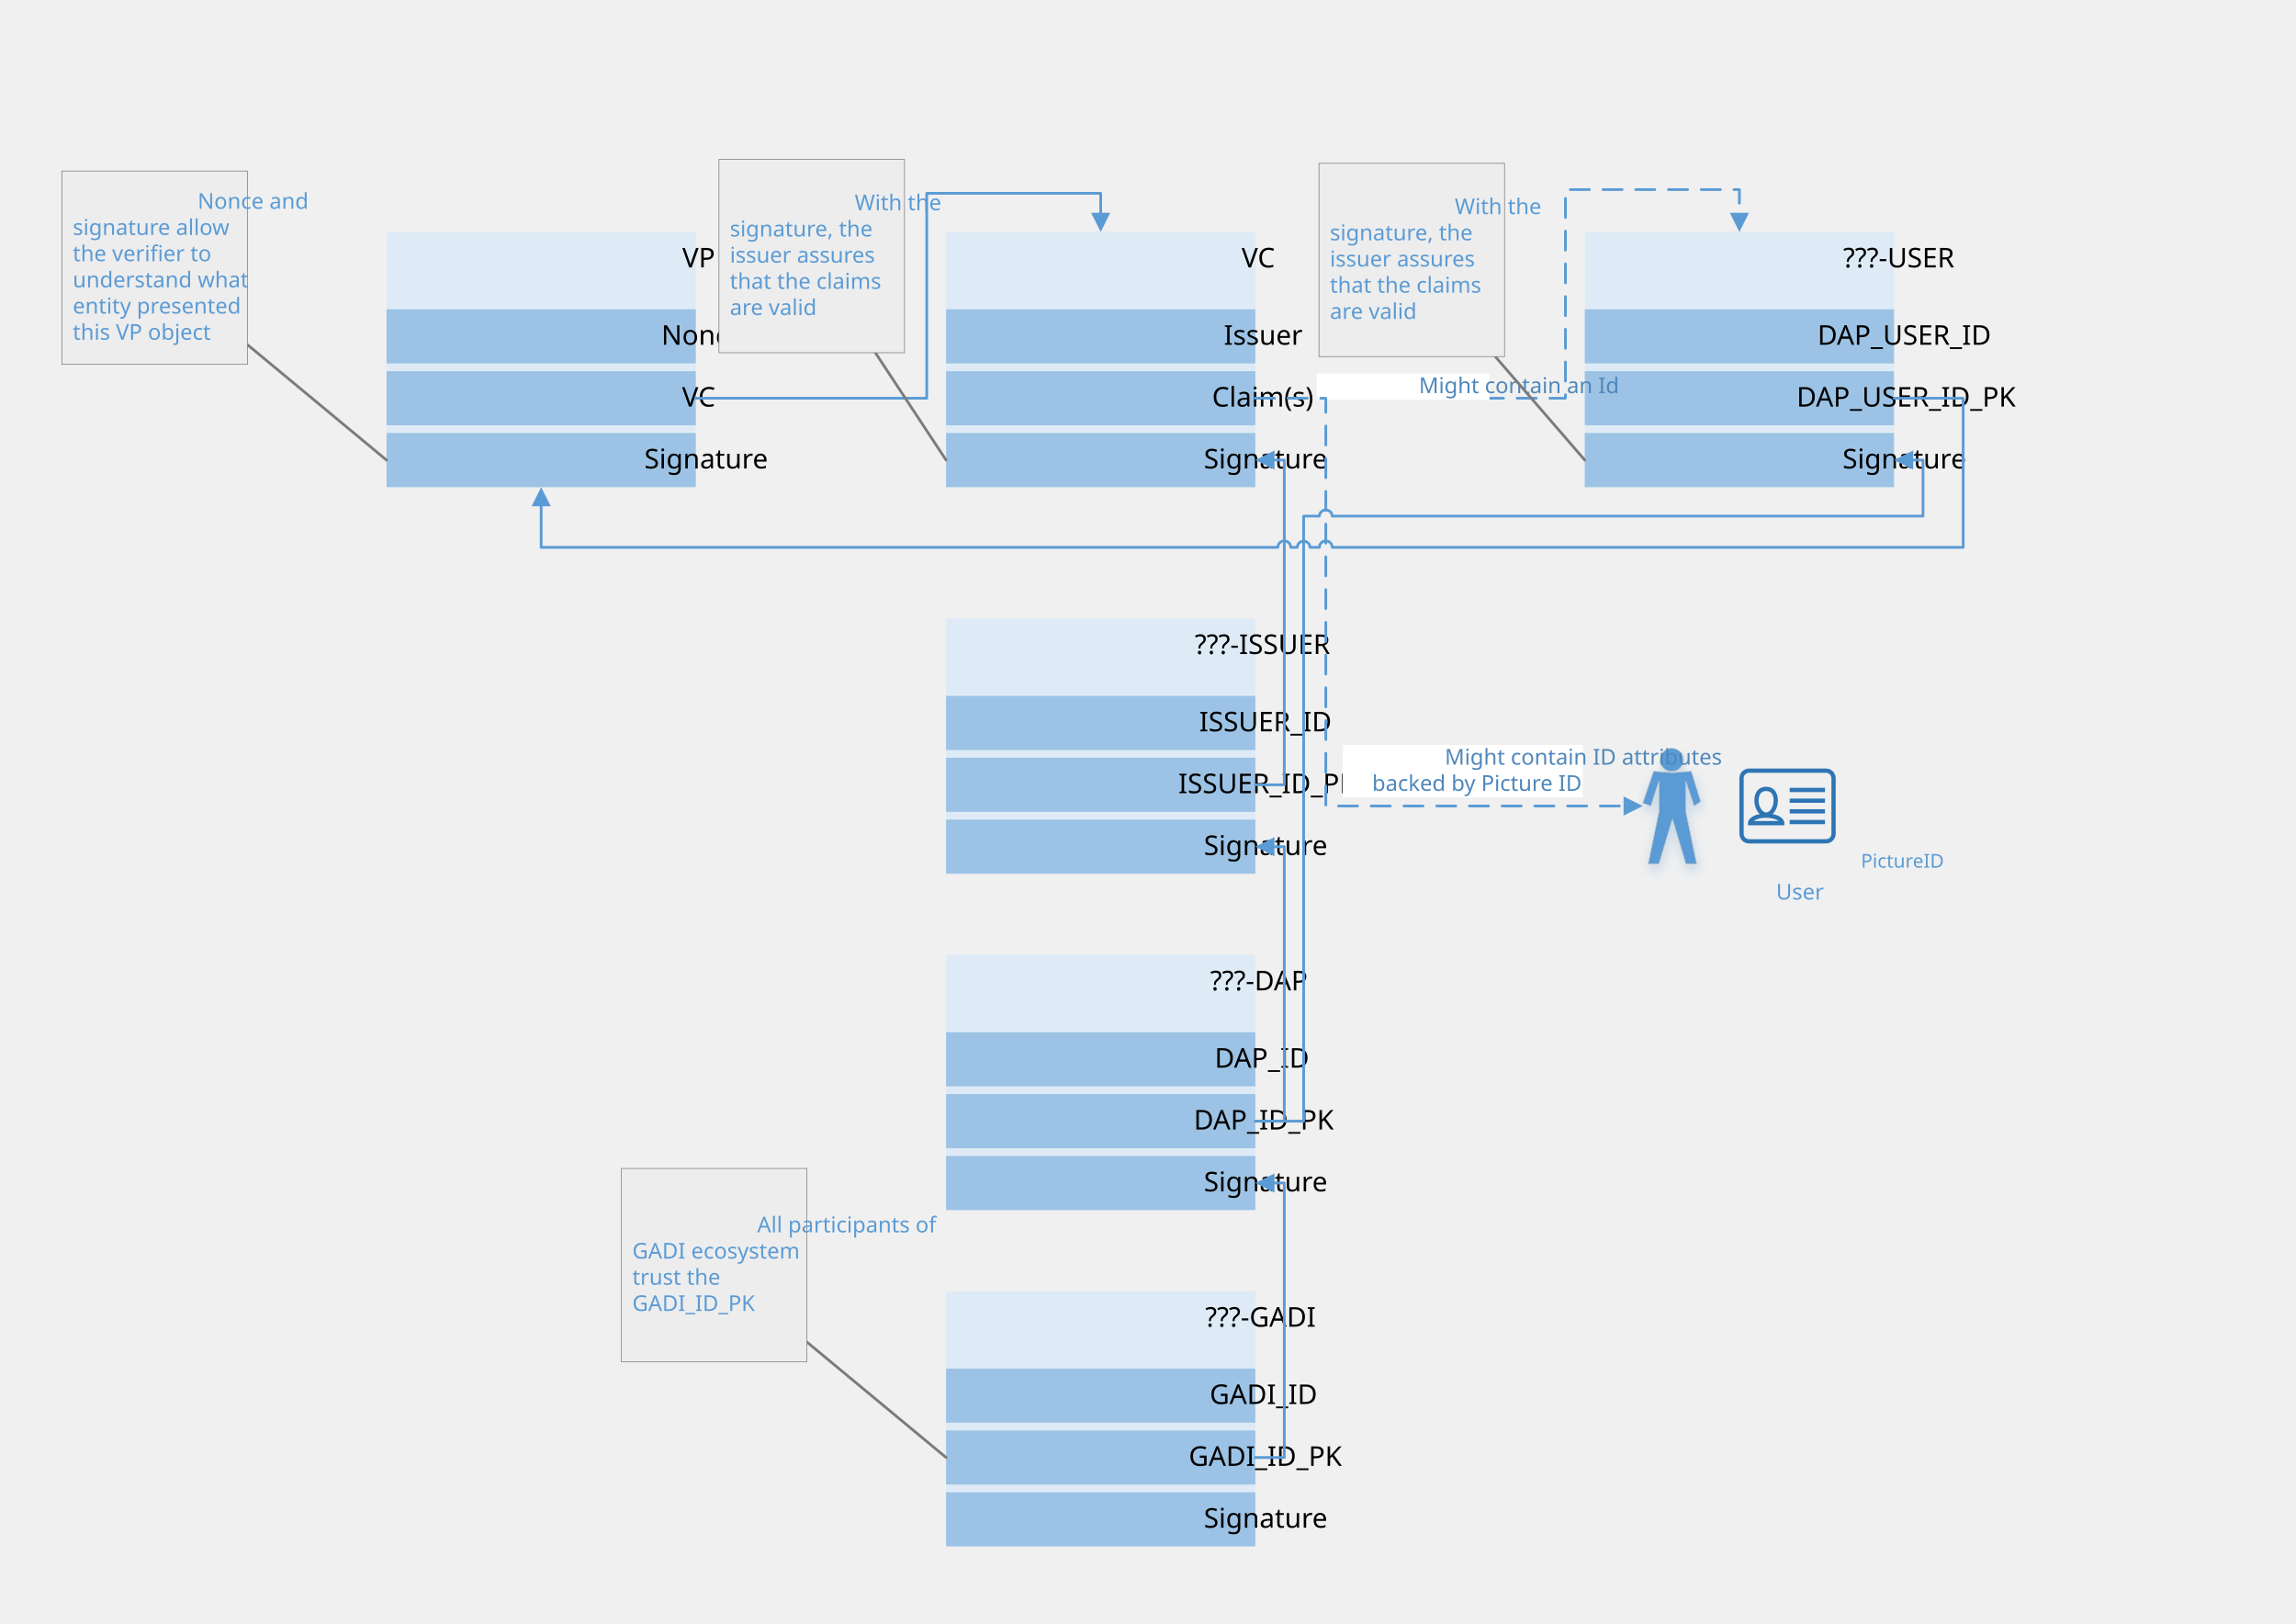
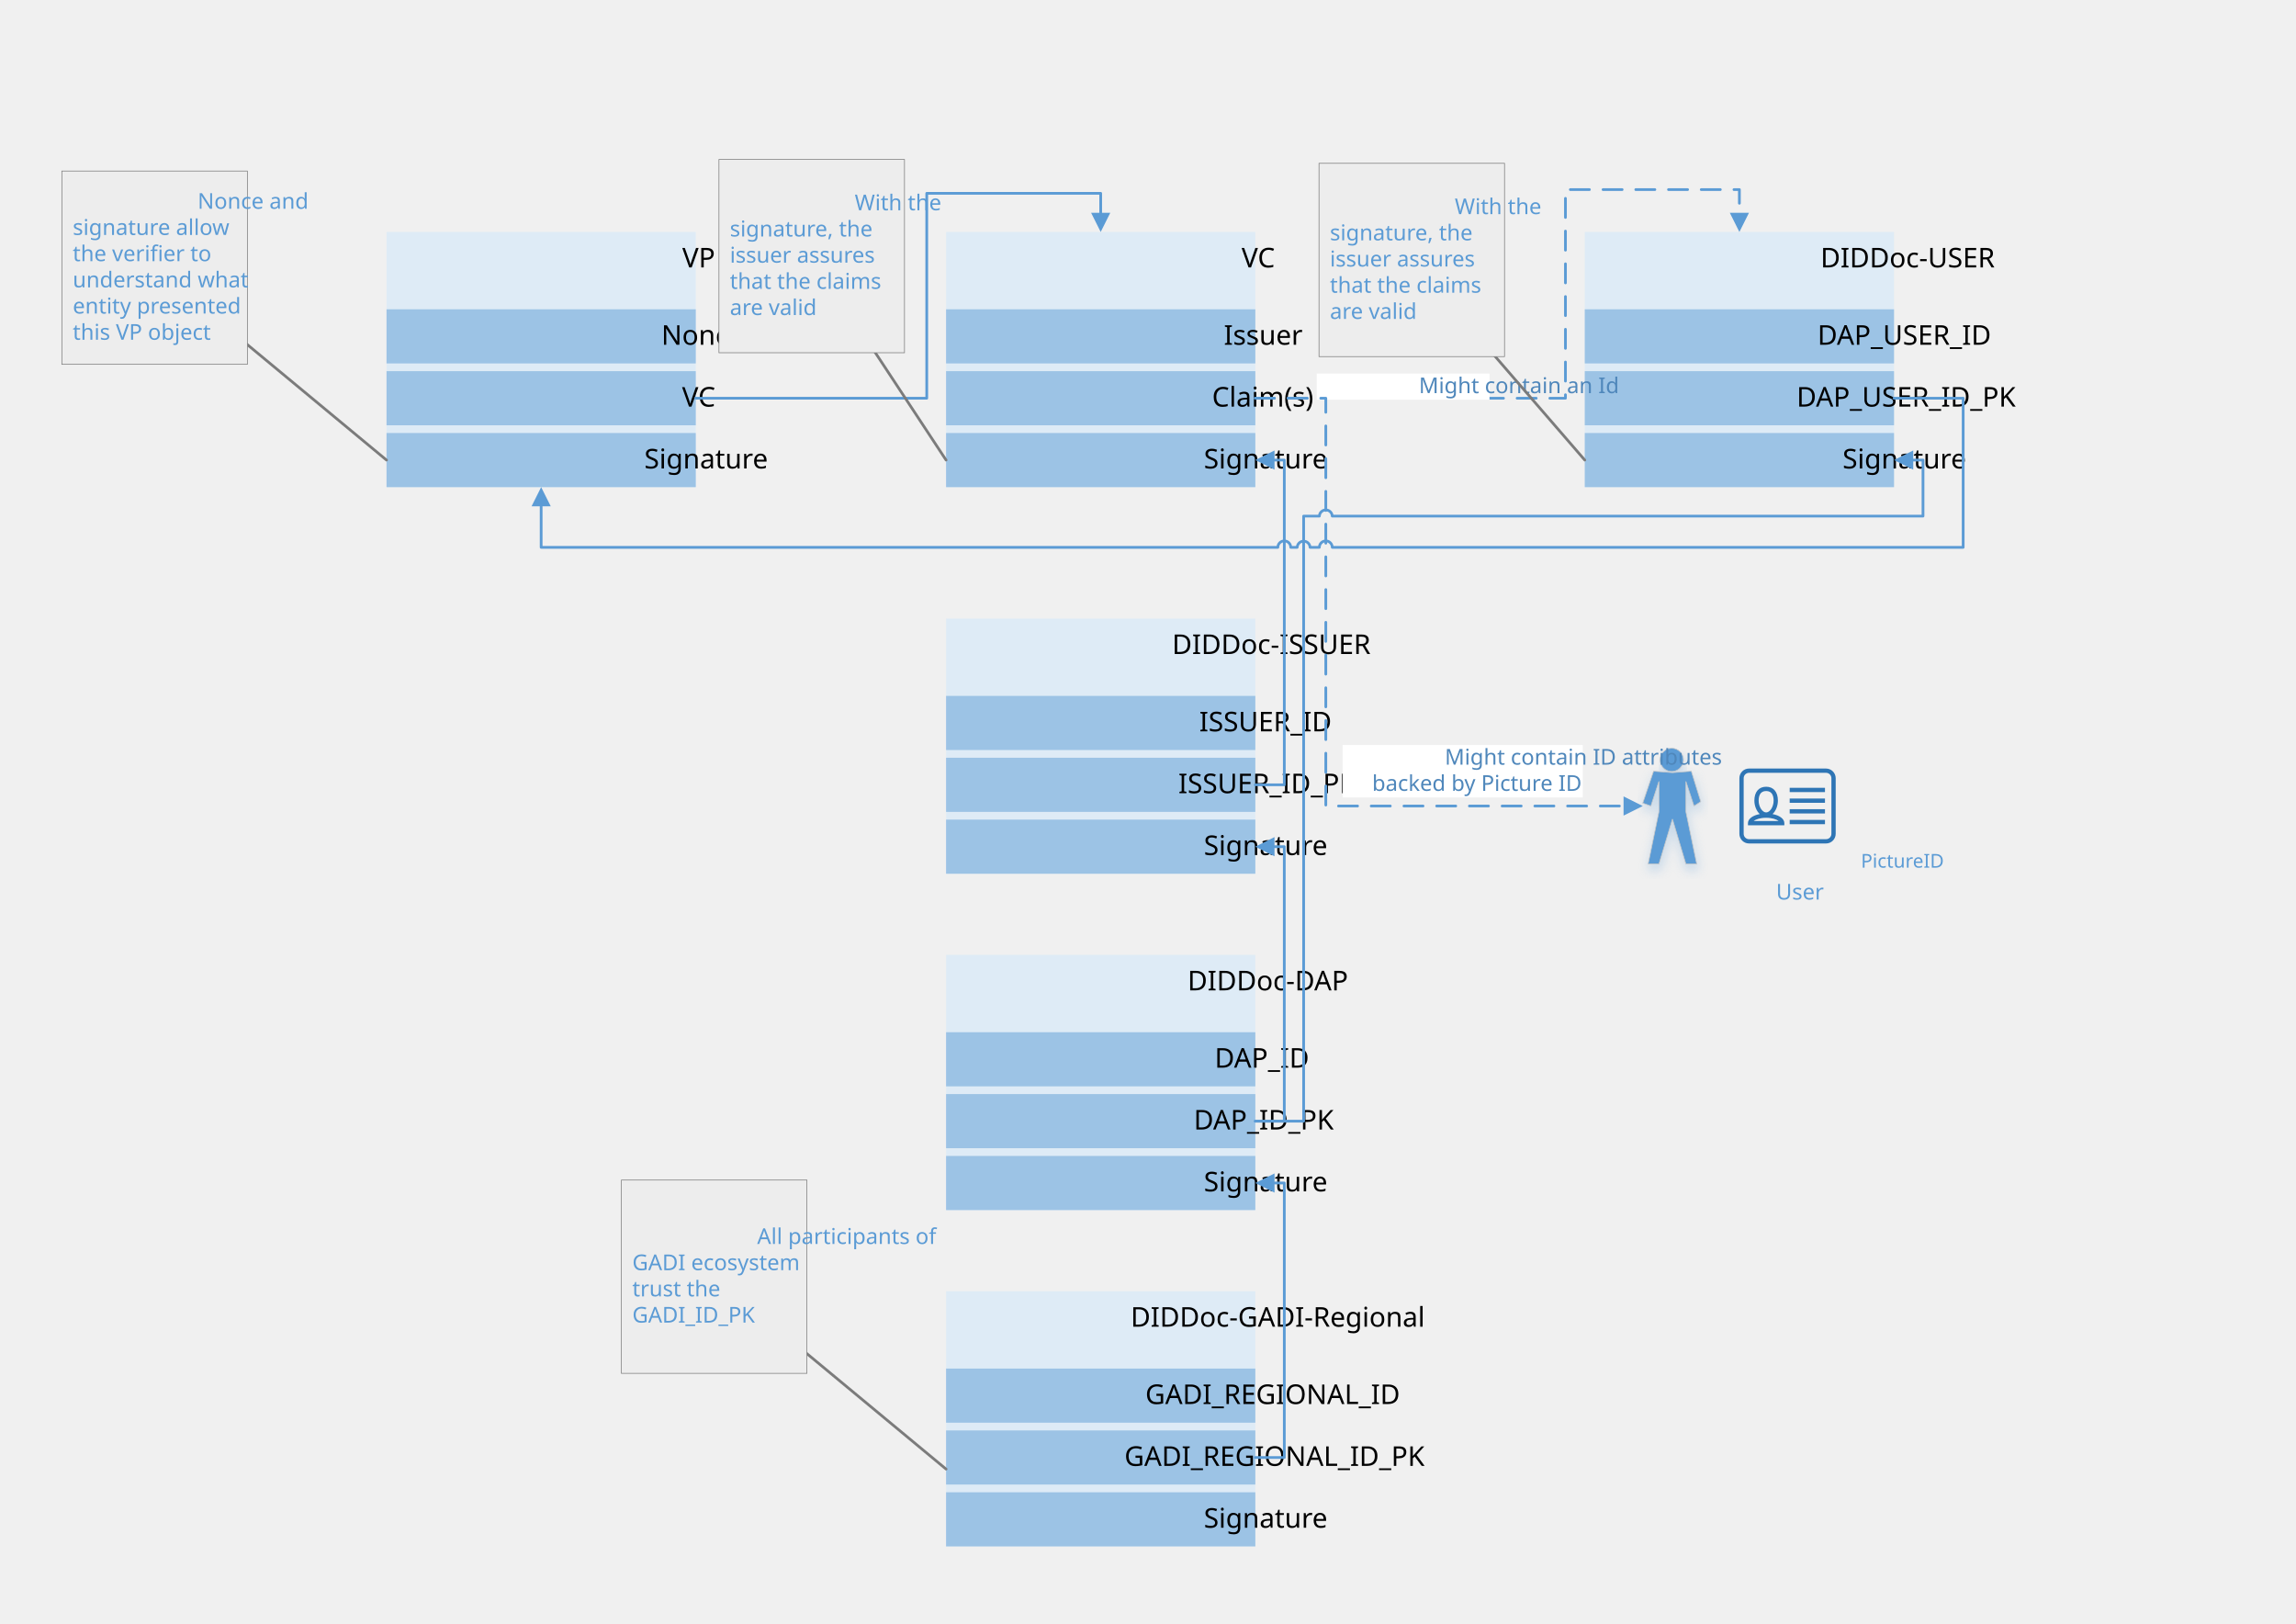
- <svg xmlns="http://www.w3.org/2000/svg" xmlns:ns1="http://schemas.microsoft.com/visio/2003/SVGExtensions/" xmlns:xlink="http://www.w3.org/1999/xlink" width="11.693in" height="8.268in" viewBox="0 0 841.89 595.276" xml:space="preserve" color-interpolation-filters="sRGB" class="st21">
+ <svg xmlns="http://www.w3.org/2000/svg" xmlns:ns1="http://schemas.microsoft.com/visio/2003/SVGExtensions/" xmlns:xlink="http://www.w3.org/1999/xlink" width="11.693in" height="8.268in" viewBox="0 0 841.89 595.276" xml:space="preserve" color-interpolation-filters="sRGB" class="st22">
  <ns1:documentProperties ns1:langID="1031" ns1:metric="true" ns1:viewMarkup="false">
    <ns1:userDefs>
      <ns1:ud ns1:nameU="msvSubprocessMaster" ns1:prompt="" ns1:val="VT4(Rectangle)" />
      <ns1:ud ns1:nameU="msvNoAutoConnect" ns1:val="VT0(1):26" />
    </ns1:userDefs>
  </ns1:documentProperties>
  <style type="text/css">
	
		.st1 {fill:#deebf6;stroke:none;stroke-width:0.25}
		.st2 {fill:#000000;font-family:Calibri;font-size:0.833em}
		.st3 {fill:#9cc3e5;stroke:none;stroke-width:0.25}
		.st4 {marker-end:url(#mrkr4-32);stroke:#5b9bd5;stroke-linecap:round;stroke-linejoin:round;stroke-width:1}
		.st5 {fill:#5b9bd5;fill-opacity:1;stroke:#5b9bd5;stroke-opacity:1;stroke-width:0.284}
		.st6 {stroke:#7b7b7b;stroke-linecap:round;stroke-linejoin:round;stroke-width:1}
		.st7 {fill:#ededed;stroke:#7b7b7b;stroke-width:0.25}
		.st8 {fill:#5b9bd5;font-family:Calibri;font-size:0.667em}
		.st9 {font-size:1em}
		.st10 {marker-end:url(#mrkr4-32);stroke:#5b9bd5;stroke-dasharray:7,5;stroke-linecap:round;stroke-linejoin:round;stroke-width:1}
		.st11 {fill:#ffffff;stroke:none;stroke-linecap:butt;stroke-width:7.2}
		.st12 {fill:#4f87bb;font-family:Calibri;font-size:0.667em}
		.st13 {visibility:visible}
		.st14 {fill:#5b9bd5;fill-opacity:0.22;filter:url(#filter_2);stroke:#5b9bd5;stroke-opacity:0.22}
		.st15 {fill:#5b9bd5;stroke:#c8c8c8;stroke-width:0.25}
		.st16 {fill:#5b9bd5;fill-opacity:0.22;filter:url(#filter_2);stroke:#5b9bd5;stroke-opacity:0.22;visibility:hidden}
		.st17 {fill:#5b9bd5;stroke:#c8c8c8;stroke-width:0.25;visibility:hidden}
- 		.st18 {fill:#2e75b5;stroke:none;stroke-linecap:butt;stroke-width:2.25}
- 		.st19 {fill:none;stroke:none;stroke-width:0.25}
- 		.st20 {fill:#5b9bd5;font-family:Calibri;font-size:0.583em}
- 		.st21 {fill:none;fill-rule:evenodd;font-size:12px;overflow:visible;stroke-linecap:square;stroke-miterlimit:3}
+ 		.st18 {fill:#ffffff;stroke:none;stroke-linecap:butt}
+ 		.st19 {fill:#2e75b5;stroke:none;stroke-linecap:butt;stroke-width:2.25}
+ 		.st20 {fill:none;stroke:none;stroke-width:0.25}
+ 		.st21 {fill:#5b9bd5;font-family:Calibri;font-size:0.583em}
+ 		.st22 {fill:none;fill-rule:evenodd;font-size:12px;overflow:visible;stroke-linecap:square;stroke-miterlimit:3}
	
	</style>
  <defs id="Markers">
    <g id="lend4">
      <path d="M 2 1 L 0 0 L 2 -1 L 2 1 " style="stroke:none" />
    </g>
    <marker id="mrkr4-32" class="st5" ns1:arrowType="4" ns1:arrowSize="2" ns1:setback="7.04" refX="-7.04" orient="auto" markerUnits="strokeWidth" overflow="visible">
      <use xlink:href="#lend4" transform="scale(-3.52,-3.52) " />
    </marker>
  </defs>
  <defs id="Filters">
    <filter id="filter_2">
      <feGaussianBlur stdDeviation="2" />
    </filter>
  </defs>
  <g ns1:mID="0" ns1:index="1" ns1:groupContext="foregroundPage">
    <ns1:userDefs>
      <ns1:ud ns1:nameU="msvThemeOrder" ns1:val="VT0(0):26" />
    </ns1:userDefs>
    <ns1:pageProperties ns1:drawingScale="0.0393701" ns1:pageScale="0.0393701" ns1:drawingUnits="24" ns1:shadowOffsetX="8.50394" ns1:shadowOffsetY="-8.50394" />
    <ns1:layer ns1:name="Verbinder" ns1:index="0" />
    <ns1:layer ns1:name="Flussdiagramm" ns1:index="1" />
    <g id="group5-1" transform="translate(141.732,-416.693)" ns1:mID="5" ns1:groupContext="group">
      <g id="shape1-2" ns1:mID="1" ns1:groupContext="shape">
        <ns1:userDefs>
          <ns1:ud ns1:nameU="visVersion" ns1:val="VT0(15):26" />
        </ns1:userDefs>
        <ns1:textBlock ns1:margins="rect(4,4,4,4)" ns1:tabSpace="42.5197" ns1:verticalAlign="0" />
        <ns1:textRect cx="56.693" cy="548.504" width="113.39" height="93.543" />
        <rect x="0" y="501.732" width="113.386" height="93.543" class="st1" />
        <text x="51.27" y="514.73" class="st2" ns1:langID="1031">
          <ns1:paragraph ns1:horizAlign="1" />
          <ns1:tabList />VP</text>
      </g>
      <g id="shape2-5" ns1:mID="2" ns1:groupContext="shape" transform="translate(5.59552E-014,-45.3543)">
        <ns1:userDefs>
          <ns1:ud ns1:nameU="visVersion" ns1:val="VT0(15):26" />
        </ns1:userDefs>
        <ns1:textBlock ns1:margins="rect(4,4,4,4)" ns1:tabSpace="42.5197" ns1:verticalAlign="0" />
        <ns1:textRect cx="56.693" cy="585.354" width="113.39" height="19.843" />
        <rect x="0" y="575.433" width="113.386" height="19.843" class="st3" />
        <text x="43.6" y="588.43" class="st2" ns1:langID="1031">
          <ns1:paragraph ns1:horizAlign="1" />
          <ns1:tabList />Nonce</text>
      </g>
      <g id="shape3-8" ns1:mID="3" ns1:groupContext="shape" transform="translate(1.59872E-014,-22.6772)">
        <ns1:userDefs>
          <ns1:ud ns1:nameU="visVersion" ns1:val="VT0(15):26" />
        </ns1:userDefs>
        <ns1:textBlock ns1:margins="rect(4,4,4,4)" ns1:tabSpace="42.5197" ns1:verticalAlign="0" />
        <ns1:textRect cx="56.693" cy="585.354" width="113.39" height="19.843" />
        <rect x="0" y="575.433" width="113.386" height="19.843" class="st3" />
        <text x="51.19" y="588.43" class="st2" ns1:langID="1031">
          <ns1:paragraph ns1:horizAlign="1" />
          <ns1:tabList />VC</text>
      </g>
      <g id="shape4-11" ns1:mID="4" ns1:groupContext="shape">
        <ns1:userDefs>
          <ns1:ud ns1:nameU="visVersion" ns1:val="VT0(15):26" />
        </ns1:userDefs>
        <ns1:textBlock ns1:margins="rect(4,4,4,4)" ns1:tabSpace="42.5197" ns1:verticalAlign="0" />
        <ns1:textRect cx="56.693" cy="585.354" width="113.39" height="19.843" />
        <rect x="0" y="575.433" width="113.386" height="19.843" class="st3" />
        <text x="37.34" y="588.43" class="st2" ns1:langID="1031">
          <ns1:paragraph ns1:horizAlign="1" />
          <ns1:tabList />Signature</text>
      </g>
    </g>
    <g id="group6-14" transform="translate(346.907,-416.693)" ns1:mID="6" ns1:groupContext="group">
      <g id="shape7-15" ns1:mID="7" ns1:groupContext="shape">
        <ns1:userDefs>
          <ns1:ud ns1:nameU="visVersion" ns1:val="VT0(15):26" />
        </ns1:userDefs>
        <ns1:textBlock ns1:margins="rect(4,4,4,4)" ns1:tabSpace="42.5197" ns1:verticalAlign="0" />
        <ns1:textRect cx="56.693" cy="548.504" width="113.39" height="93.543" />
        <rect x="0" y="501.732" width="113.386" height="93.543" class="st1" />
        <text x="51.19" y="514.73" class="st2" ns1:langID="1031">
          <ns1:paragraph ns1:horizAlign="1" />
          <ns1:tabList />VC</text>
      </g>
      <g id="shape8-18" ns1:mID="8" ns1:groupContext="shape" transform="translate(5.59552E-014,-45.3543)">
        <ns1:userDefs>
          <ns1:ud ns1:nameU="visVersion" ns1:val="VT0(15):26" />
        </ns1:userDefs>
        <ns1:textBlock ns1:margins="rect(4,4,4,4)" ns1:tabSpace="42.5197" ns1:verticalAlign="0" />
        <ns1:textRect cx="56.693" cy="585.354" width="113.39" height="19.843" />
        <rect x="0" y="575.433" width="113.386" height="19.843" class="st3" />
        <text x="44.66" y="588.43" class="st2" ns1:langID="1031">
          <ns1:paragraph ns1:horizAlign="1" />
          <ns1:tabList />Issuer</text>
      </g>
      <g id="shape9-21" ns1:mID="9" ns1:groupContext="shape" transform="translate(1.59872E-014,-22.6772)">
        <ns1:userDefs>
          <ns1:ud ns1:nameU="visVersion" ns1:val="VT0(15):26" />
        </ns1:userDefs>
        <ns1:textBlock ns1:margins="rect(4,4,4,4)" ns1:tabSpace="42.5197" ns1:verticalAlign="0" />
        <ns1:textRect cx="56.693" cy="585.354" width="113.39" height="19.843" />
        <rect x="0" y="575.433" width="113.386" height="19.843" class="st3" />
        <text x="40.35" y="588.43" class="st2" ns1:langID="1031">
          <ns1:paragraph ns1:horizAlign="1" />
          <ns1:tabList />Claim(s)</text>
      </g>
      <g id="shape10-24" ns1:mID="10" ns1:groupContext="shape">
        <ns1:userDefs>
          <ns1:ud ns1:nameU="visVersion" ns1:val="VT0(15):26" />
        </ns1:userDefs>
        <ns1:textBlock ns1:margins="rect(4,4,4,4)" ns1:tabSpace="42.5197" ns1:verticalAlign="0" />
        <ns1:textRect cx="56.693" cy="585.354" width="113.39" height="19.843" />
        <rect x="0" y="575.433" width="113.386" height="19.843" class="st3" />
        <text x="37.34" y="588.43" class="st2" ns1:langID="1031">
          <ns1:paragraph ns1:horizAlign="1" />
          <ns1:tabList />Signature</text>
      </g>
    </g>
    <g id="shape11-27" ns1:mID="11" ns1:groupContext="shape" ns1:layerMember="0" transform="translate(255.118,-449.291)">
      <path d="M0 595.28 L84.7 595.28 L84.7 520.16 L148.48 520.16 L148.48 527.29" class="st4" />
    </g>
    <g id="group13-33" transform="translate(56.6929,-497.143)" ns1:mID="13" ns1:groupContext="group">
      <ns1:userDefs>
        <ns1:ud ns1:nameU="Scale" ns1:val="VT0(1):26" />
        <ns1:ud ns1:nameU="AntiScale" ns1:val="VT0(1):26" />
        <ns1:ud ns1:nameU="visVersion" ns1:val="VT0(15):26" />
      </ns1:userDefs>
      <g id="shape14-34" ns1:mID="14" ns1:groupContext="shape" transform="translate(380.012,137.079) rotate(39.6711)">
        <path d="M0 595.28 L110.48 595.28" class="st6" />
      </g>
      <g id="shape15-37" ns1:mID="15" ns1:groupContext="shape" transform="translate(-34.0157,35.4331)">
        <ns1:textBlock ns1:margins="rect(4,4,4,4)" ns1:tabSpace="42.5197" />
        <ns1:textRect cx="34.016" cy="559.843" width="68.04" height="70.866" />
        <rect x="0" y="524.409" width="68.031" height="70.866" class="st7" />
        <text x="4" y="538.24" class="st8" ns1:langID="1031">
          <ns1:paragraph />
          <ns1:tabList />Nonce and <tspan x="4" dy="1.2em" class="st9">signature allow </tspan>
          <tspan x="4" dy="1.2em" class="st9">the verifier to </tspan>
          <tspan x="4" dy="1.2em" class="st9">understand what </tspan>
          <tspan x="4" dy="1.2em" class="st9">entity presented </tspan>
          <tspan x="4" dy="1.2em" class="st9">this VP object</tspan>
        </text>
      </g>
    </g>
    <g id="group16-45" transform="translate(581.102,-416.693)" ns1:mID="16" ns1:groupContext="group">
      <g id="shape17-46" ns1:mID="17" ns1:groupContext="shape">
        <ns1:userDefs>
          <ns1:ud ns1:nameU="visVersion" ns1:val="VT0(15):26" />
        </ns1:userDefs>
        <ns1:textBlock ns1:margins="rect(4,4,4,4)" ns1:tabSpace="42.5197" ns1:verticalAlign="0" />
        <ns1:textRect cx="56.693" cy="548.504" width="113.39" height="93.543" />
        <rect x="0" y="501.732" width="113.386" height="93.543" class="st1" />
-         <text x="37.55" y="514.73" class="st2" ns1:langID="1031">
-           <ns1:paragraph ns1:horizAlign="1" />
-           <ns1:tabList />???-USER</text>
+         <text x="29.26" y="514.73" class="st2" ns1:langID="1031">
+           <ns1:paragraph ns1:horizAlign="1" />
+           <ns1:tabList />DIDDoc-USER</text>
      </g>
      <g id="shape18-49" ns1:mID="18" ns1:groupContext="shape" transform="translate(5.59552E-014,-45.3543)">
        <ns1:userDefs>
          <ns1:ud ns1:nameU="visVersion" ns1:val="VT0(15):26" />
        </ns1:userDefs>
        <ns1:textBlock ns1:margins="rect(4,4,4,4)" ns1:tabSpace="42.5197" ns1:verticalAlign="0" />
        <ns1:textRect cx="56.693" cy="585.354" width="113.39" height="19.843" />
        <rect x="0" y="575.433" width="113.386" height="19.843" class="st3" />
        <text x="28.16" y="588.43" class="st2" ns1:langID="1031">
          <ns1:paragraph ns1:horizAlign="1" />
          <ns1:tabList />DAP_USER_ID</text>
      </g>
      <g id="shape19-52" ns1:mID="19" ns1:groupContext="shape" transform="translate(1.59872E-014,-22.6772)">
        <ns1:userDefs>
          <ns1:ud ns1:nameU="visVersion" ns1:val="VT0(15):26" />
        </ns1:userDefs>
        <ns1:textBlock ns1:margins="rect(4,4,4,4)" ns1:tabSpace="42.5197" ns1:verticalAlign="0" />
        <ns1:textRect cx="56.693" cy="585.354" width="113.39" height="19.843" />
        <rect x="0" y="575.433" width="113.386" height="19.843" class="st3" />
        <text x="20.49" y="588.43" class="st2" ns1:langID="1031">
          <ns1:paragraph ns1:horizAlign="1" />
          <ns1:tabList />DAP_USER_ID_PK</text>
      </g>
      <g id="shape20-55" ns1:mID="20" ns1:groupContext="shape">
        <ns1:userDefs>
          <ns1:ud ns1:nameU="visVersion" ns1:val="VT0(15):26" />
        </ns1:userDefs>
        <ns1:textBlock ns1:margins="rect(4,4,4,4)" ns1:tabSpace="42.5197" ns1:verticalAlign="0" />
        <ns1:textRect cx="56.693" cy="585.354" width="113.39" height="19.843" />
        <rect x="0" y="575.433" width="113.386" height="19.843" class="st3" />
        <text x="37.34" y="588.43" class="st2" ns1:langID="1031">
          <ns1:paragraph ns1:horizAlign="1" />
          <ns1:tabList />Signature</text>
      </g>
    </g>
    <g id="shape21-58" ns1:mID="21" ns1:groupContext="shape" ns1:layerMember="0" transform="translate(460.292,-449.291)">
      <ns1:textBlock ns1:margins="rect(4,4,4,4)" ns1:tabSpace="42.5197" />
      <ns1:textRect cx="54.196" cy="591.024" width="73.18" height="17.604" />
      <path d="M0 595.28 L113.72 595.28 L113.72 518.79 L177.5 518.79 L177.5 527.29" class="st10" />
      <rect ns1:rectContext="textBkgnd" x="22.517" y="586.224" width="63.359" height="9.6" class="st11" />
      <text x="22.52" y="593.42" class="st12" ns1:langID="1031">
        <ns1:paragraph ns1:horizAlign="1" />
        <ns1:tabList />Might contain an Id</text>
    </g>
    <g id="group22-65" transform="translate(297.638,-501.395)" ns1:mID="22" ns1:groupContext="group">
      <ns1:userDefs>
        <ns1:ud ns1:nameU="Scale" ns1:val="VT0(1):26" />
        <ns1:ud ns1:nameU="AntiScale" ns1:val="VT0(1):26" />
        <ns1:ud ns1:nameU="visVersion" ns1:val="VT0(15):26" />
      </ns1:userDefs>
      <g id="shape23-66" ns1:mID="23" ns1:groupContext="shape" transform="translate(497.086,267.773) rotate(56.6213)">
        <path d="M0 595.28 L89.55 595.28" class="st6" />
      </g>
      <g id="shape24-69" ns1:mID="24" ns1:groupContext="shape" transform="translate(-34.0157,35.4331)">
        <ns1:textBlock ns1:margins="rect(4,4,4,4)" ns1:tabSpace="42.5197" />
        <ns1:textRect cx="34.016" cy="559.843" width="68.04" height="70.866" />
        <rect x="0" y="524.409" width="68.031" height="70.866" class="st7" />
        <text x="4" y="543.04" class="st8" ns1:langID="1031">
          <ns1:paragraph />
          <ns1:tabList />With the <tspan x="4" dy="1.2em" class="st9">signature</tspan>, the <tspan x="4" dy="1.2em" class="st9">issuer assures </tspan>
          <tspan x="4" dy="1.2em" class="st9">that the claims </tspan>
          <tspan x="4" dy="1.2em" class="st9">are valid</tspan>
        </text>
      </g>
    </g>
    <g id="group25-76" transform="translate(517.66,-499.978)" ns1:mID="25" ns1:groupContext="group">
      <ns1:userDefs>
        <ns1:ud ns1:nameU="Scale" ns1:val="VT0(1):26" />
        <ns1:ud ns1:nameU="AntiScale" ns1:val="VT0(1):26" />
        <ns1:ud ns1:nameU="visVersion" ns1:val="VT0(15):26" />
      </ns1:userDefs>
      <g id="shape26-77" ns1:mID="26" ns1:groupContext="shape" transform="translate(450.267,205.901) rotate(49.1479)">
        <path d="M0 595.28 L96.99 595.28" class="st6" />
      </g>
      <g id="shape27-80" ns1:mID="27" ns1:groupContext="shape" transform="translate(-34.0157,35.4331)">
        <ns1:textBlock ns1:margins="rect(4,4,4,4)" ns1:tabSpace="42.5197" />
        <ns1:textRect cx="34.016" cy="559.843" width="68.04" height="70.866" />
        <rect x="0" y="524.409" width="68.031" height="70.866" class="st7" />
        <text x="4" y="543.04" class="st8" ns1:langID="1031">
          <ns1:paragraph />
          <ns1:tabList />With the <tspan x="4" dy="1.2em" class="st9">signature</tspan>, the <tspan x="4" dy="1.2em" class="st9">issuer assures </tspan>
          <tspan x="4" dy="1.2em" class="st9">that the claims </tspan>
          <tspan x="4" dy="1.2em" class="st9">are valid</tspan>
        </text>
      </g>
    </g>
    <g id="shape28-87" ns1:mID="28" ns1:groupContext="shape" ns1:layerMember="0" transform="translate(694.488,-449.291)">
      <path d="M0 595.28 L25.36 595.28 L25.36 649.95 L-205.98 649.95 A2.362 2.362 -180 0 0 -210.71 649.95 L-214.12 649.95        A2.362 2.362 -180 0 0 -218.84 649.95 L-221.2 649.95 A2.362 2.362 -180 0 0 -225.93 649.95 L-496.06 649.95        L-496.06 634.91" class="st4" />
    </g>
    <g id="group29-92" transform="translate(346.907,-274.961)" ns1:mID="29" ns1:groupContext="group">
      <g id="shape30-93" ns1:mID="30" ns1:groupContext="shape">
        <ns1:userDefs>
          <ns1:ud ns1:nameU="visVersion" ns1:val="VT0(15):26" />
        </ns1:userDefs>
        <ns1:textBlock ns1:margins="rect(4,4,4,4)" ns1:tabSpace="42.5197" ns1:verticalAlign="0" />
        <ns1:textRect cx="56.693" cy="548.504" width="113.39" height="93.543" />
        <rect x="0" y="501.732" width="113.386" height="93.543" class="st1" />
-         <text x="33.99" y="514.73" class="st2" ns1:langID="1031">
-           <ns1:paragraph ns1:horizAlign="1" />
-           <ns1:tabList />???-ISSUER</text>
+         <text x="25.7" y="514.73" class="st2" ns1:langID="1031">
+           <ns1:paragraph ns1:horizAlign="1" />
+           <ns1:tabList />DIDDoc-ISSUER</text>
      </g>
      <g id="shape31-96" ns1:mID="31" ns1:groupContext="shape" transform="translate(5.59552E-014,-45.3543)">
        <ns1:userDefs>
          <ns1:ud ns1:nameU="visVersion" ns1:val="VT0(15):26" />
        </ns1:userDefs>
        <ns1:textBlock ns1:margins="rect(4,4,4,4)" ns1:tabSpace="42.5197" ns1:verticalAlign="0" />
        <ns1:textRect cx="56.693" cy="585.354" width="113.39" height="19.843" />
        <rect x="0" y="575.433" width="113.386" height="19.843" class="st3" />
        <text x="35.65" y="588.43" class="st2" ns1:langID="1031">
          <ns1:paragraph ns1:horizAlign="1" />
          <ns1:tabList />ISSUER_ID</text>
      </g>
      <g id="shape32-99" ns1:mID="32" ns1:groupContext="shape" transform="translate(1.59872E-014,-22.6772)">
        <ns1:userDefs>
          <ns1:ud ns1:nameU="visVersion" ns1:val="VT0(15):26" />
        </ns1:userDefs>
        <ns1:textBlock ns1:margins="rect(4,4,4,4)" ns1:tabSpace="42.5197" ns1:verticalAlign="0" />
        <ns1:textRect cx="56.693" cy="585.354" width="113.39" height="19.843" />
        <rect x="0" y="575.433" width="113.386" height="19.843" class="st3" />
        <text x="27.98" y="588.43" class="st2" ns1:langID="1031">
          <ns1:paragraph ns1:horizAlign="1" />
          <ns1:tabList />ISSUER_ID_PK</text>
      </g>
      <g id="shape33-102" ns1:mID="33" ns1:groupContext="shape">
        <ns1:userDefs>
          <ns1:ud ns1:nameU="visVersion" ns1:val="VT0(15):26" />
        </ns1:userDefs>
        <ns1:textBlock ns1:margins="rect(4,4,4,4)" ns1:tabSpace="42.5197" ns1:verticalAlign="0" />
        <ns1:textRect cx="56.693" cy="585.354" width="113.39" height="19.843" />
        <rect x="0" y="575.433" width="113.386" height="19.843" class="st3" />
        <text x="37.34" y="588.43" class="st2" ns1:langID="1031">
          <ns1:paragraph ns1:horizAlign="1" />
          <ns1:tabList />Signature</text>
      </g>
    </g>
    <g id="shape35-105" ns1:mID="35" ns1:groupContext="shape" ns1:layerMember="0" transform="translate(453.206,-307.559)">
      <path d="M7.09 595.28 L17.72 595.28 L17.72 476.22 L14.13 476.22" class="st4" />
    </g>
    <g id="group36-110" transform="translate(346.907,-151.654)" ns1:mID="36" ns1:groupContext="group">
      <g id="shape37-111" ns1:mID="37" ns1:groupContext="shape">
        <ns1:userDefs>
          <ns1:ud ns1:nameU="visVersion" ns1:val="VT0(15):26" />
        </ns1:userDefs>
        <ns1:textBlock ns1:margins="rect(4,4,4,4)" ns1:tabSpace="42.5197" ns1:verticalAlign="0" />
        <ns1:textRect cx="56.693" cy="548.504" width="113.39" height="93.543" />
        <rect x="0" y="501.732" width="113.386" height="93.543" class="st1" />
-         <text x="39.66" y="514.73" class="st2" ns1:langID="1031">
-           <ns1:paragraph ns1:horizAlign="1" />
-           <ns1:tabList />???-DAP</text>
+         <text x="31.37" y="514.73" class="st2" ns1:langID="1031">
+           <ns1:paragraph ns1:horizAlign="1" />
+           <ns1:tabList />DIDDoc-DAP</text>
      </g>
      <g id="shape38-114" ns1:mID="38" ns1:groupContext="shape" transform="translate(5.59552E-014,-45.3543)">
        <ns1:userDefs>
          <ns1:ud ns1:nameU="visVersion" ns1:val="VT0(15):26" />
        </ns1:userDefs>
        <ns1:textBlock ns1:margins="rect(4,4,4,4)" ns1:tabSpace="42.5197" ns1:verticalAlign="0" />
        <ns1:textRect cx="56.693" cy="585.354" width="113.39" height="19.843" />
        <rect x="0" y="575.433" width="113.386" height="19.843" class="st3" />
        <text x="41.31" y="588.43" class="st2" ns1:langID="1031">
          <ns1:paragraph ns1:horizAlign="1" />
          <ns1:tabList />DAP_ID</text>
      </g>
      <g id="shape39-117" ns1:mID="39" ns1:groupContext="shape" transform="translate(1.59872E-014,-22.6772)">
        <ns1:userDefs>
          <ns1:ud ns1:nameU="visVersion" ns1:val="VT0(15):26" />
        </ns1:userDefs>
        <ns1:textBlock ns1:margins="rect(4,4,4,4)" ns1:tabSpace="42.5197" ns1:verticalAlign="0" />
        <ns1:textRect cx="56.693" cy="585.354" width="113.39" height="19.843" />
        <rect x="0" y="575.433" width="113.386" height="19.843" class="st3" />
        <text x="33.64" y="588.43" class="st2" ns1:langID="1031">
          <ns1:paragraph ns1:horizAlign="1" />
          <ns1:tabList />DAP_ID_PK</text>
      </g>
      <g id="shape40-120" ns1:mID="40" ns1:groupContext="shape">
        <ns1:userDefs>
          <ns1:ud ns1:nameU="visVersion" ns1:val="VT0(15):26" />
        </ns1:userDefs>
        <ns1:textBlock ns1:margins="rect(4,4,4,4)" ns1:tabSpace="42.5197" ns1:verticalAlign="0" />
        <ns1:textRect cx="56.693" cy="585.354" width="113.39" height="19.843" />
        <rect x="0" y="575.433" width="113.386" height="19.843" class="st3" />
        <text x="37.34" y="588.43" class="st2" ns1:langID="1031">
          <ns1:paragraph ns1:horizAlign="1" />
          <ns1:tabList />Signature</text>
      </g>
    </g>
    <g id="group41-123" transform="translate(346.907,-28.3465)" ns1:mID="41" ns1:groupContext="group">
      <g id="shape42-124" ns1:mID="42" ns1:groupContext="shape">
        <ns1:userDefs>
          <ns1:ud ns1:nameU="visVersion" ns1:val="VT0(15):26" />
        </ns1:userDefs>
        <ns1:textBlock ns1:margins="rect(4,4,4,4)" ns1:tabSpace="42.5197" ns1:verticalAlign="0" />
        <ns1:textRect cx="56.693" cy="548.504" width="113.39" height="93.543" />
        <rect x="0" y="501.732" width="113.386" height="93.543" class="st1" />
-         <text x="37.83" y="514.73" class="st2" ns1:langID="1031">
-           <ns1:paragraph ns1:horizAlign="1" />
-           <ns1:tabList />???-GADI</text>
+         <text x="10.5" y="514.73" class="st2" ns1:langID="1031">
+           <ns1:paragraph ns1:horizAlign="1" />
+           <ns1:tabList />DIDDoc-GADI-Regional</text>
      </g>
      <g id="shape43-127" ns1:mID="43" ns1:groupContext="shape" transform="translate(5.59552E-014,-45.3543)">
        <ns1:userDefs>
          <ns1:ud ns1:nameU="visVersion" ns1:val="VT0(15):26" />
        </ns1:userDefs>
        <ns1:textBlock ns1:margins="rect(4,4,4,4)" ns1:tabSpace="42.5197" ns1:verticalAlign="0" />
        <ns1:textRect cx="56.693" cy="585.354" width="113.39" height="19.843" />
        <rect x="0" y="575.433" width="113.386" height="19.843" class="st3" />
-         <text x="39.48" y="588.43" class="st2" ns1:langID="1031">
-           <ns1:paragraph ns1:horizAlign="1" />
-           <ns1:tabList />GADI_ID</text>
+         <text x="15.89" y="588.43" class="st2" ns1:langID="1031">
+           <ns1:paragraph ns1:horizAlign="1" />
+           <ns1:tabList />GADI_REGIONAL_ID</text>
      </g>
      <g id="shape44-130" ns1:mID="44" ns1:groupContext="shape" transform="translate(1.59872E-014,-22.6772)">
        <ns1:userDefs>
          <ns1:ud ns1:nameU="visVersion" ns1:val="VT0(15):26" />
        </ns1:userDefs>
        <ns1:textBlock ns1:margins="rect(4,4,4,4)" ns1:tabSpace="42.5197" ns1:verticalAlign="0" />
        <ns1:textRect cx="56.693" cy="585.354" width="113.39" height="19.843" />
        <rect x="0" y="575.433" width="113.386" height="19.843" class="st3" />
-         <text x="31.81" y="588.43" class="st2" ns1:langID="1031">
-           <ns1:paragraph ns1:horizAlign="1" />
-           <ns1:tabList />GADI_ID_PK</text>
+         <text x="8.22" y="588.43" class="st2" ns1:langID="1031">
+           <ns1:paragraph ns1:horizAlign="1" />
+           <ns1:tabList />GADI_REGIONAL_ID_PK</text>
      </g>
      <g id="shape45-133" ns1:mID="45" ns1:groupContext="shape">
        <ns1:userDefs>
          <ns1:ud ns1:nameU="visVersion" ns1:val="VT0(15):26" />
        </ns1:userDefs>
        <ns1:textBlock ns1:margins="rect(4,4,4,4)" ns1:tabSpace="42.5197" ns1:verticalAlign="0" />
        <ns1:textRect cx="56.693" cy="585.354" width="113.39" height="19.843" />
        <rect x="0" y="575.433" width="113.386" height="19.843" class="st3" />
        <text x="37.34" y="588.43" class="st2" ns1:langID="1031">
          <ns1:paragraph ns1:horizAlign="1" />
          <ns1:tabList />Signature</text>
      </g>
    </g>
    <g id="shape46-136" ns1:mID="46" ns1:groupContext="shape" ns1:layerMember="0" transform="translate(453.206,-60.9449)">
      <path d="M7.09 595.28 L17.72 595.28 L17.72 494.65 L14.13 494.65" class="st4" />
    </g>
    <g id="shape48-141" ns1:mID="48" ns1:groupContext="shape" ns1:layerMember="0" transform="translate(467.379,-184.252)">
      <path d="M-7.09 595.28 L3.54 595.28 L3.54 494.65 L-0.05 494.65" class="st4" />
    </g>
-     <g id="group49-146" transform="translate(261.867,-131.474)" ns1:mID="49" ns1:groupContext="group">
+     <g id="group49-146" transform="translate(261.867,-127.222)" ns1:mID="49" ns1:groupContext="group">
      <ns1:userDefs>
        <ns1:ud ns1:nameU="Scale" ns1:val="VT0(1):26" />
        <ns1:ud ns1:nameU="AntiScale" ns1:val="VT0(1):26" />
        <ns1:ud ns1:nameU="visVersion" ns1:val="VT0(15):26" />
      </ns1:userDefs>
      <g id="shape50-147" ns1:mID="50" ns1:groupContext="shape" transform="translate(380.012,137.079) rotate(39.6711)">
        <path d="M0 595.28 L110.48 595.28" class="st6" />
      </g>
      <g id="shape51-150" ns1:mID="51" ns1:groupContext="shape" transform="translate(-34.0157,35.4331)">
        <ns1:textBlock ns1:margins="rect(4,4,4,4)" ns1:tabSpace="42.5197" />
        <ns1:textRect cx="34.016" cy="559.843" width="68.04" height="70.866" />
        <rect x="0" y="524.409" width="68.031" height="70.866" class="st7" />
        <text x="4" y="547.84" class="st8" ns1:langID="1031">
          <ns1:paragraph />
          <ns1:tabList />All participants of <tspan x="4" dy="1.2em" class="st9">GADI ecosystem </tspan>
          <tspan x="4" dy="1.2em" class="st9">trust the </tspan>
          <tspan x="4" dy="1.2em" class="st9">GADI</tspan>_ID_PK</text>
      </g>
    </g>
    <g id="shape52-156" ns1:mID="52" ns1:groupContext="shape" ns1:layerMember="0" transform="translate(460.292,-184.252)">
      <path d="M0 595.28 L17.72 595.28 L17.72 373.46 L23.49 373.46 A2.362 2.362 0 0 1 28.21 373.46 L244.83 373.46 L244.83        352.91 L241.24 352.91" class="st4" />
    </g>
    <g id="group53-161" transform="translate(602.362,-278.529)" ns1:mID="53" ns1:groupContext="group" ns1:layerMember="1">
      <ns1:custProps>
        <ns1:cp ns1:nameU="Cost" ns1:lbl="Kosten" ns1:type="7" ns1:format="@" ns1:langID="1031" />
        <ns1:cp ns1:nameU="Duration" ns1:lbl="Dauer" ns1:type="2" ns1:langID="1031" />
        <ns1:cp ns1:nameU="Resources" ns1:lbl="Ressourcen" ns1:langID="1031" />
      </ns1:custProps>
      <ns1:userDefs>
        <ns1:ud ns1:nameU="visVersion" ns1:val="VT0(15):26" />
      </ns1:userDefs>
      <g id="shape54-162" ns1:mID="54" ns1:groupContext="shape" ns1:layerMember="1" transform="translate(14.8958,-34.0157) scale(-1,1)">
        <g id="shadow54-163" ns1:groupContext="shadow" ns1:shadowOffsetX="0.345598" ns1:shadowOffsetY="-1.97279" ns1:shadowType="1" transform="matrix(1,0,0,1,-0.345598,1.97279)" class="st13">
          <path d="M0 591.02 A4.266 4.252 0 0 1 8.53 591.02 A4.266 4.252 0 1 1 -0 591.02 Z" class="st14" />
        </g>
        <path d="M0 591.02 A4.266 4.252 0 0 1 8.53 591.02 A4.266 4.252 0 1 1 -0 591.02 Z" class="st15" />
      </g>
      <g id="shape55-167" ns1:mID="55" ns1:groupContext="shape" ns1:layerMember="1">
        <g id="shadow55-168" ns1:groupContext="shadow" ns1:shadowOffsetX="0.345598" ns1:shadowOffsetY="-1.97279" ns1:shadowType="1" transform="matrix(1,0,0,1,0.345598,1.97279)" class="st13">
          <path d="M10.88 578.8 L15.82 595.28 L19.78 595.28 L15.82 576.14 L15.82 564.98 L18.79 574.02 L21.26 572.42 L17.8          561.26 L10.88 561.79 L3.96 561.26 L0 572.95 L2.97 574.02 L5.93 564.98 L5.93 576.14 L1.98 595.28          L5.93 595.28 L10.88 578.8 Z" class="st14" />
        </g>
        <path d="M10.88 578.8 L15.82 595.28 L19.78 595.28 L15.82 576.14 L15.82 564.98 L18.79 574.02 L21.26 572.42 L17.8 561.26         L10.88 561.79 L3.96 561.26 L0 572.95 L2.97 574.02 L5.93 564.98 L5.93 576.14 L1.98 595.28 L5.93 595.28         L10.88 578.8 Z" class="st15" />
      </g>
      <g id="shape56-172" ns1:mID="56" ns1:groupContext="shape" ns1:layerMember="1" transform="translate(0,21.2598)">
        <ns1:userDefs>
          <ns1:ud ns1:nameU="ScaleFactor" ns1:val="VT0(1):26" />
        </ns1:userDefs>
        <ns1:textBlock ns1:margins="rect(0,0,0,0)" ns1:tabSpace="42.5197" />
        <ns1:textRect cx="10.63" cy="584.646" width="21.26" height="21.26" />
        <g id="shadow56-173" ns1:groupContext="shadow" ns1:shadowOffsetX="0.345598" ns1:shadowOffsetY="-1.97279" ns1:shadowType="1" transform="matrix(1,0,0,1,0.345598,1.97279)" class="st13">
          <rect x="0" y="574.016" width="21.26" height="21.26" class="st16" />
        </g>
        <rect x="0" y="574.016" width="21.26" height="21.26" class="st17" />
        <text x="3.11" y="587.05" class="st8" ns1:langID="1031">
          <ns1:paragraph ns1:horizAlign="1" />
          <ns1:tabList />User</text>
      </g>
    </g>
    <g id="shape63-178" ns1:mID="63" ns1:groupContext="shape" ns1:layerMember="0" transform="translate(460.292,-449.291)">
      <ns1:textBlock ns1:margins="rect(4,4,4,4)" ns1:tabSpace="42.5197" />
      <ns1:textRect cx="76.049" cy="732.022" width="99.68" height="27.203" />
      <path d="M0 595.28 L25.85 595.28 L25.85 744.78 L135.03 744.78" class="st10" />
-       <rect ns1:rectContext="textBkgnd" x="32.022" y="722.422" width="88.053" height="19.2" class="st11" />
+       <rect ns1:rectContext="textBkgnd" x="32.022" y="722.422" width="88.053" height="19.2" class="st18" />
      <text x="32.02" y="729.62" class="st12" ns1:langID="1031">
        <ns1:paragraph ns1:horizAlign="1" />
        <ns1:tabList />Might contain ID attributes <ns1:lf />
        <tspan x="42.83" dy="1.2em" class="st9">backed by Picture ID</tspan>
      </text>
    </g>
    <g id="group68-186" transform="translate(637.795,-269.291)" ns1:mID="68" ns1:groupContext="group">
      <g id="shape64-187" ns1:mID="64" ns1:groupContext="shape" transform="translate(4.19664E-014,-16.7671)">
-         <path d="M12.15 584.5 C13.38 583.38 14.12 581.44 14.12 579.58 C14.12 576.39 12.51 574.48 9.81 574.48 C7.11 574.48         5.49 576.39 5.49 579.58 C5.49 581.44 6.24 583.38 7.47 584.5 C4.89 584.98 3.14 586.25 3.14 587.82 L3.14         588.61 L16.48 588.61 L16.48 587.82 C16.48 586.25 14.72 584.98 12.15 584.5 ZM7.06 579.58 C7.06 577.97         7.54 576.05 9.81 576.05 C12.08 576.05 12.55 577.97 12.55 579.58 C12.55 581.8 11.22 583.9 9.81 583.9         C8.4 583.9 7.06 581.8 7.06 579.58 ZM5.23 587.04 C6.02 586.42 7.64 585.86 9.81 585.86 C11.98 585.86 13.6         586.42 14.38 587.04 L5.23 587.04 ZM18.44 574.88 L31.38 574.88 L31.38 576.45 L18.44 576.45 L18.44 574.88         ZM18.44 578.8 L31.38 578.8 L31.38 580.37 L18.44 580.37 L18.44 578.8 ZM18.44 582.72 L31.38 582.72 L31.38         584.29 L18.44 584.29 L18.44 582.72 ZM18.44 586.64 L31.38 586.64 L31.38 588.21 L18.44 588.21 L18.44 586.64         ZM31.78 567.81 L3.53 567.81 C1.58 567.81 0 569.4 0 571.35 L0 591.74 C0 593.69 1.58 595.28 3.53 595.28         L31.78 595.28 C33.72 595.28 35.31 593.69 35.31 591.74 L35.31 571.35 C35.31 569.4 33.72 567.81 31.78         567.81 ZM33.74 591.74 C33.74 592.83 32.86 593.71 31.78 593.71 L3.53 593.71 C2.45 593.71 1.57 592.83         1.57 591.74 L1.57 571.35 C1.57 570.26 2.45 569.38 3.53 569.38 L31.78 569.38 C32.86 569.38 33.74 570.26         33.74 571.35 L33.74 591.74 Z" class="st18" />
+         <path d="M12.15 584.5 C13.38 583.38 14.12 581.44 14.12 579.58 C14.12 576.39 12.51 574.48 9.81 574.48 C7.11 574.48         5.49 576.39 5.49 579.58 C5.49 581.44 6.24 583.38 7.47 584.5 C4.89 584.98 3.14 586.25 3.14 587.82 L3.14         588.61 L16.48 588.61 L16.48 587.82 C16.48 586.25 14.72 584.98 12.15 584.5 ZM7.06 579.58 C7.06 577.97         7.54 576.05 9.81 576.05 C12.08 576.05 12.55 577.97 12.55 579.58 C12.55 581.8 11.22 583.9 9.81 583.9         C8.4 583.9 7.06 581.8 7.06 579.58 ZM5.23 587.04 C6.02 586.42 7.64 585.86 9.81 585.86 C11.98 585.86 13.6         586.42 14.38 587.04 L5.23 587.04 ZM18.44 574.88 L31.38 574.88 L31.38 576.45 L18.44 576.45 L18.44 574.88         ZM18.44 578.8 L31.38 578.8 L31.38 580.37 L18.44 580.37 L18.44 578.8 ZM18.44 582.72 L31.38 582.72 L31.38         584.29 L18.44 584.29 L18.44 582.72 ZM18.44 586.64 L31.38 586.64 L31.38 588.21 L18.44 588.21 L18.44 586.64         ZM31.78 567.81 L3.53 567.81 C1.58 567.81 0 569.4 0 571.35 L0 591.74 C0 593.69 1.58 595.28 3.53 595.28         L31.78 595.28 C33.72 595.28 35.31 593.69 35.31 591.74 L35.31 571.35 C35.31 569.4 33.72 567.81 31.78         567.81 ZM33.74 591.74 C33.74 592.83 32.86 593.71 31.78 593.71 L3.53 593.71 C2.45 593.71 1.57 592.83         1.57 591.74 L1.57 571.35 C1.57 570.26 2.45 569.38 3.53 569.38 L31.78 569.38 C32.86 569.38 33.74 570.26         33.74 571.35 L33.74 591.74 Z" class="st19" />
      </g>
      <g id="shape66-189" ns1:mID="66" ns1:groupContext="shape">
        <ns1:textBlock ns1:margins="rect(4,4,4,4)" ns1:tabSpace="42.5197" />
        <ns1:textRect cx="17.654" cy="585.276" width="35.31" height="20" />
-         <rect x="0" y="575.276" width="35.307" height="20" class="st19" />
-         <text x="4.55" y="587.38" class="st20" ns1:langID="1031">
+         <rect x="0" y="575.276" width="35.307" height="20" class="st20" />
+         <text x="4.55" y="587.38" class="st21" ns1:langID="1031">
          <ns1:paragraph ns1:horizAlign="1" />
          <ns1:tabList />PictureID</text>
      </g>
    </g>
  </g>
</svg>
